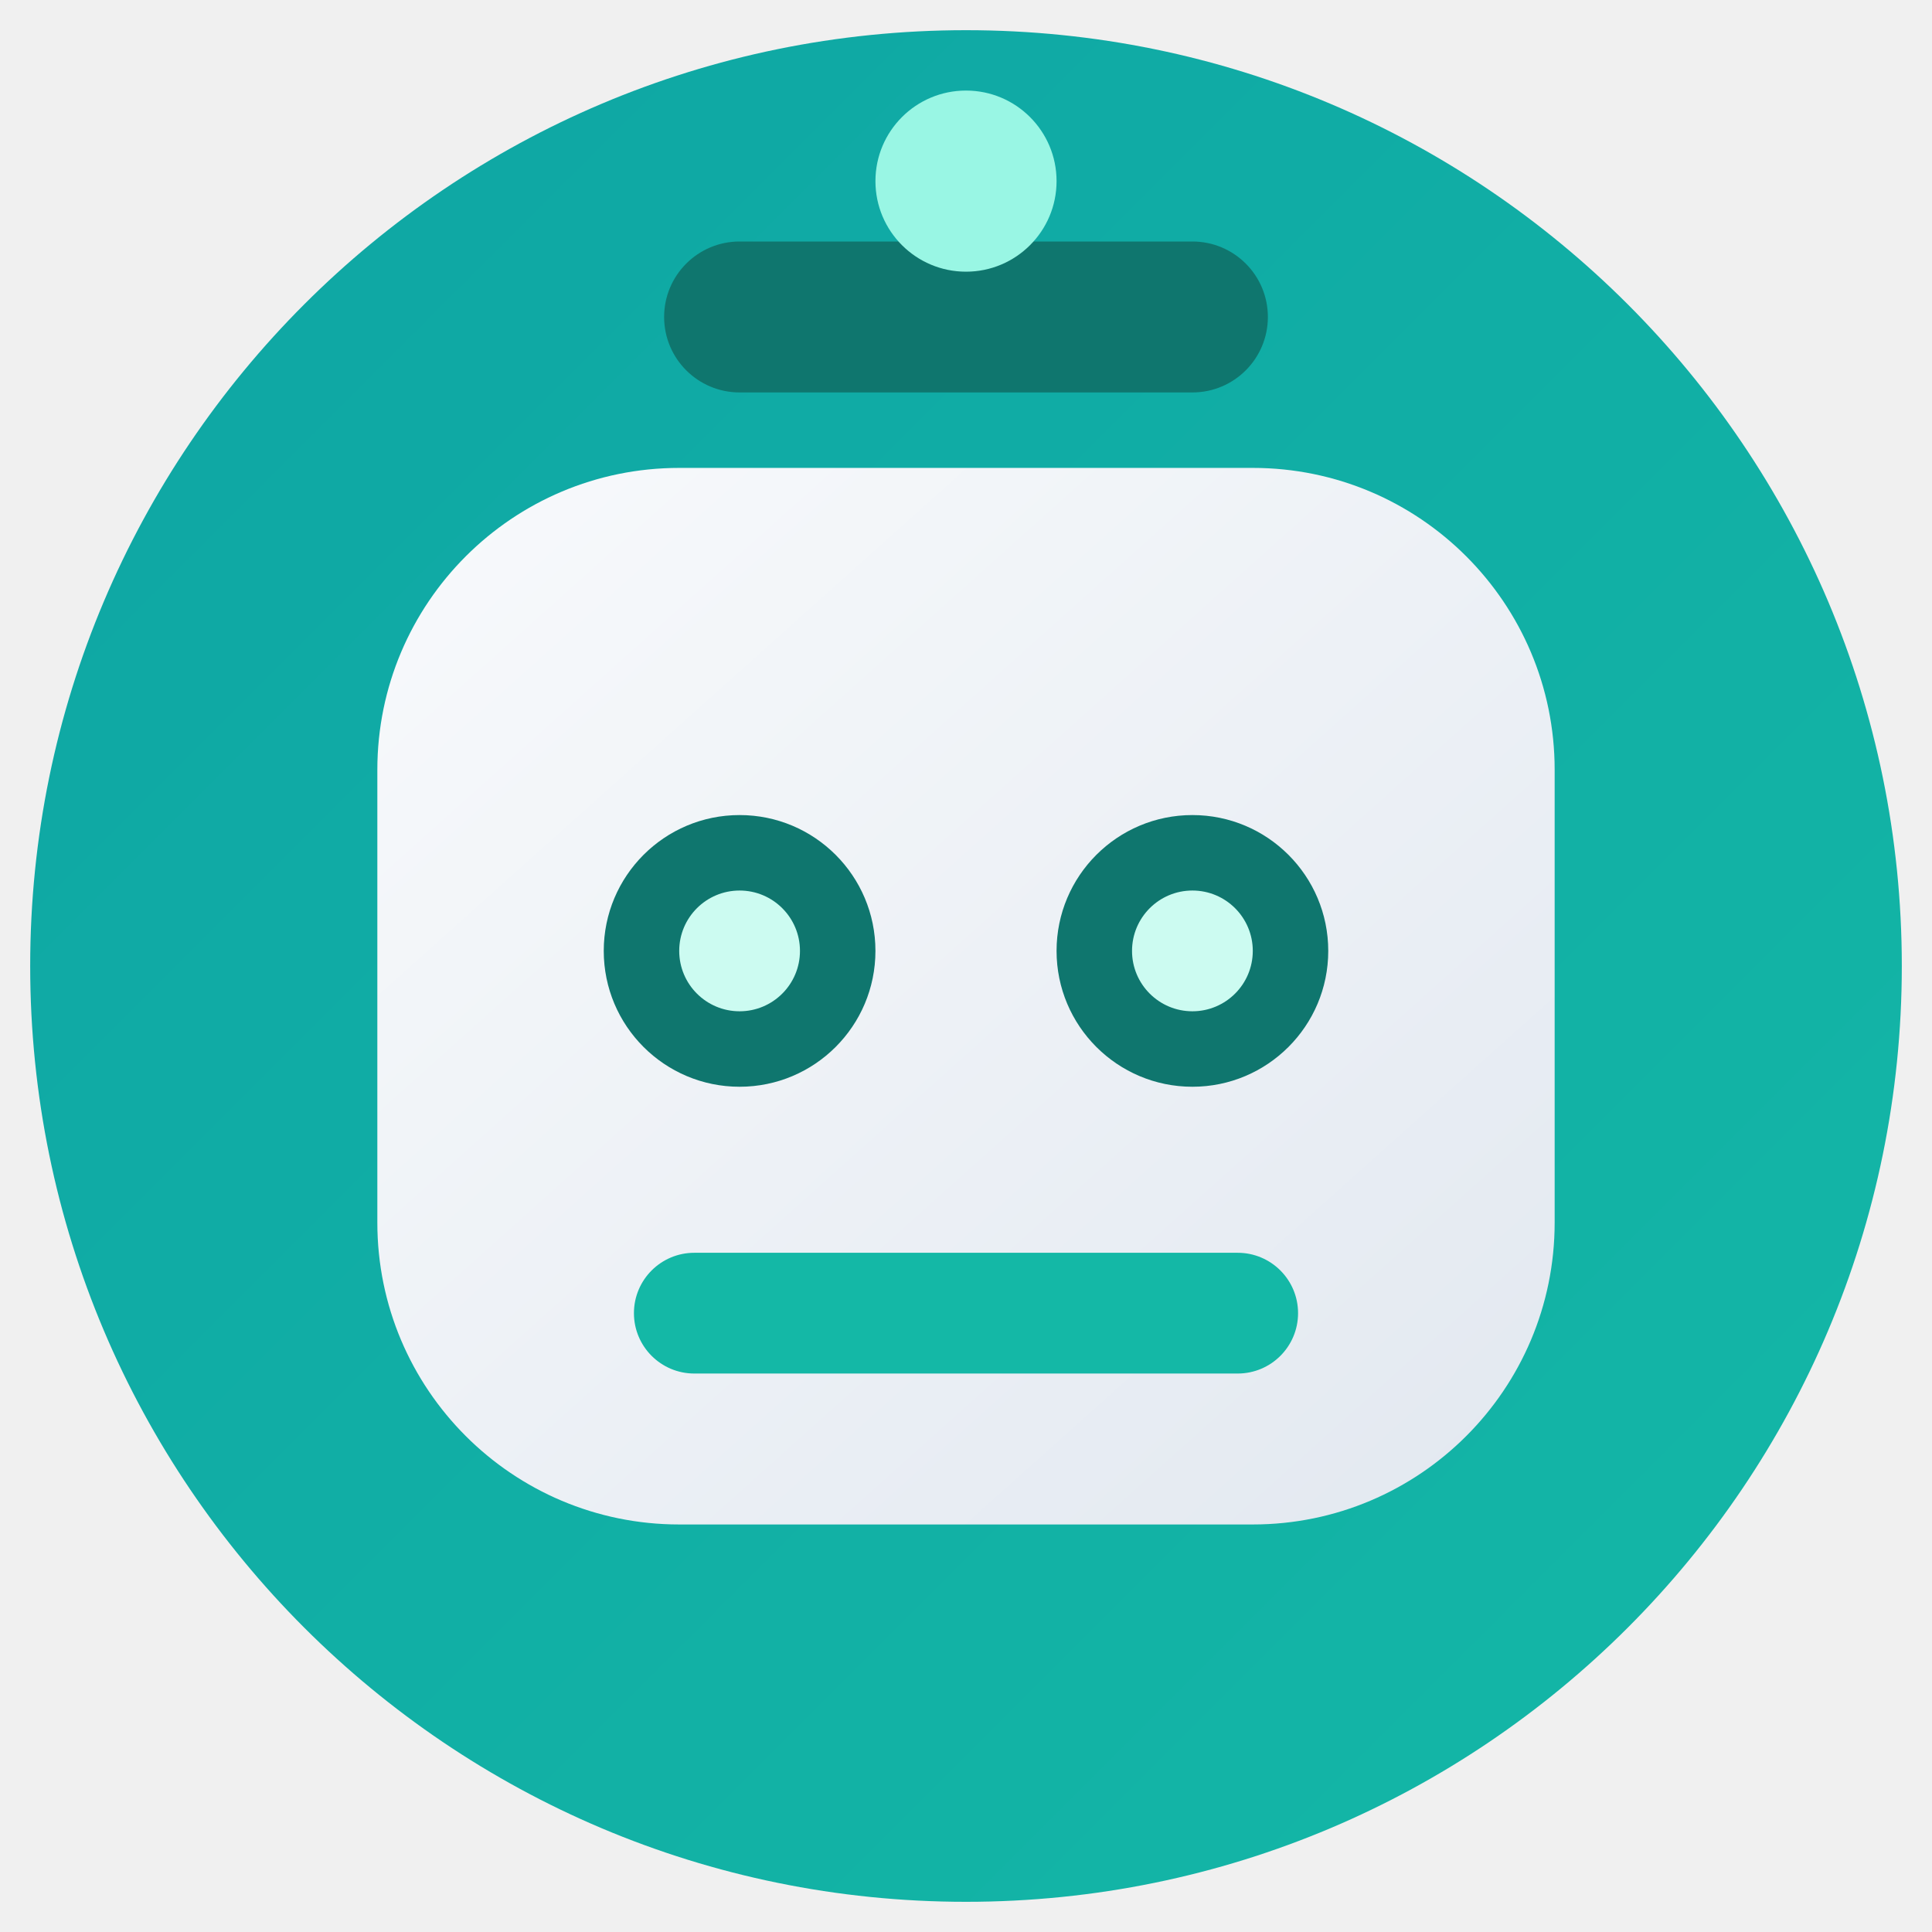
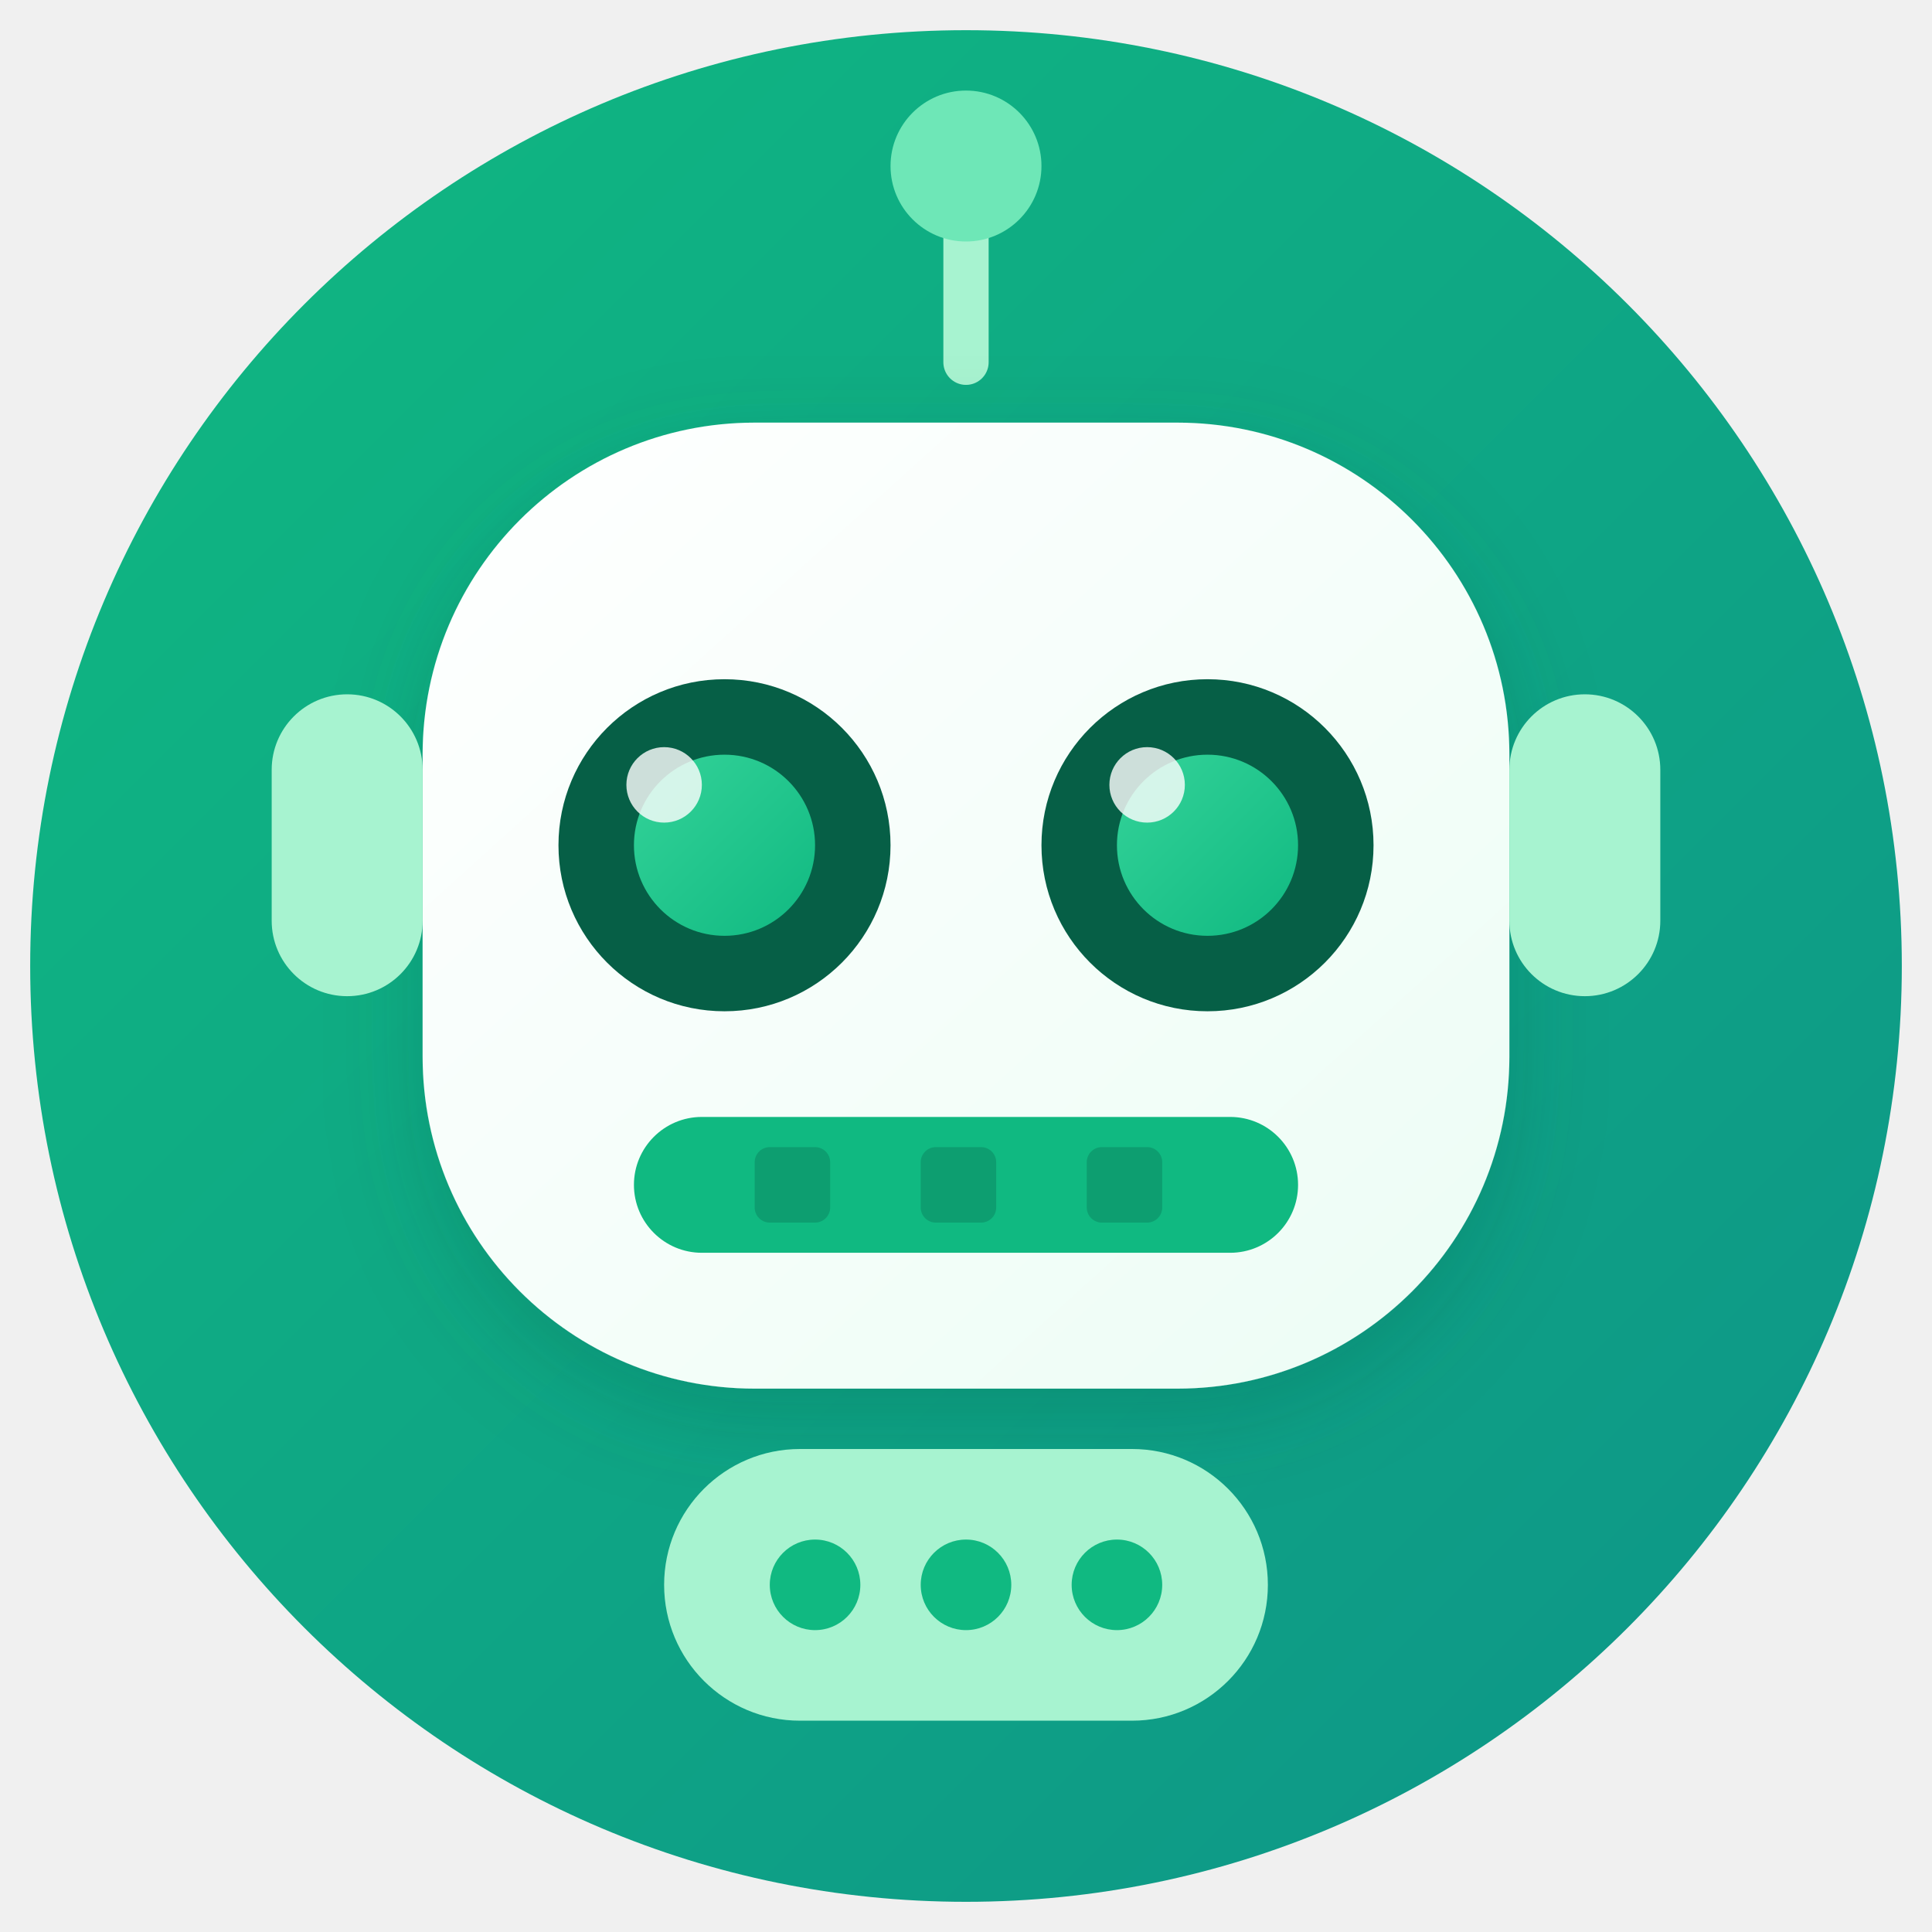
<svg xmlns="http://www.w3.org/2000/svg" viewBox="0 0 128 128" role="img" aria-label="AI Robot">
  <defs>
    <linearGradient id="bg" x1="0%" x2="100%" y1="0%" y2="100%">
-       <stop offset="0%" stop-color="#0ea5a4" />
-       <stop offset="100%" stop-color="#14b8a6" />
+       <stop offset="0%" stop-color="#10b981" />
+       <stop offset="100%" stop-color="#0d9488" />
    </linearGradient>
    <linearGradient id="face" x1="0%" x2="100%" y1="0%" y2="100%">
-       <stop offset="0%" stop-color="#f8fafc" />
-       <stop offset="100%" stop-color="#e2e8f0" />
+       <stop offset="0%" stop-color="#ffffff" />
+       <stop offset="100%" stop-color="#ecfdf5" />
    </linearGradient>
+     <linearGradient id="eye-glow" x1="0%" x2="100%" y1="0%" y2="100%">
+       <stop offset="0%" stop-color="#34d399" />
+       <stop offset="100%" stop-color="#10b981" />
+     </linearGradient>
+     <filter id="shadow" x="-10%" y="-10%" width="130%" height="130%">
+       <feDropShadow dx="0" dy="2" stdDeviation="3" flood-color="#065f46" flood-opacity="0.25" />
+     </filter>
  </defs>
  <circle cx="64" cy="64" r="62" fill="url(#bg)" />
-   <rect x="44" y="16" width="40" height="10" rx="5" fill="#0f766e" />
-   <circle cx="64" cy="12" r="6" fill="#99f6e4" />
-   <rect x="25" y="31" width="78" height="70" rx="20" fill="url(#face)" />
-   <circle cx="49" cy="63" r="9" fill="#0f766e" />
-   <circle cx="79" cy="63" r="9" fill="#0f766e" />
-   <circle cx="49" cy="63" r="4" fill="#ccfbf1" />
-   <circle cx="79" cy="63" r="4" fill="#ccfbf1" />
-   <rect x="42" y="83" width="44" height="8" rx="4" fill="#14b8a6" />
+   <line x1="64" y1="24" x2="64" y2="14" stroke="#a7f3d0" stroke-width="3" stroke-linecap="round" />
+   <circle cx="64" cy="11" r="5" fill="#6ee7b7">
+     <animate attributeName="r" values="5;6;5" dur="2s" repeatCount="indefinite" />
+     <animate attributeName="opacity" values="1;0.6;1" dur="2s" repeatCount="indefinite" />
+   </circle>
+   <rect x="28" y="28" width="72" height="64" rx="22" fill="url(#face)" filter="url(#shadow)" />
+   <rect x="18" y="46" width="10" height="20" rx="5" fill="#a7f3d0" />
+   <rect x="100" y="46" width="10" height="20" rx="5" fill="#a7f3d0" />
+   <circle cx="48" cy="56" r="11" fill="#065f46" />
+   <circle cx="80" cy="56" r="11" fill="#065f46" />
+   <circle cx="48" cy="56" r="6" fill="url(#eye-glow)">
+     <animate attributeName="r" values="6;5;6" dur="3s" repeatCount="indefinite" />
+   </circle>
+   <circle cx="80" cy="56" r="6" fill="url(#eye-glow)">
+     <animate attributeName="r" values="6;5;6" dur="3s" repeatCount="indefinite" />
+   </circle>
+   <circle cx="44" cy="52" r="2.5" fill="#fff" opacity="0.8" />
+   <circle cx="76" cy="52" r="2.5" fill="#fff" opacity="0.8" />
+   <rect x="42" y="74" width="44" height="9" rx="4.5" fill="#10b981" />
+   <rect x="50" y="76" width="5" height="5" rx="1" fill="#065f46" opacity="0.3" />
+   <rect x="61" y="76" width="5" height="5" rx="1" fill="#065f46" opacity="0.3" />
+   <rect x="72" y="76" width="5" height="5" rx="1" fill="#065f46" opacity="0.3" />
+   <rect x="44" y="96" width="40" height="18" rx="9" fill="#a7f3d0" />
+   <circle cx="54" cy="105" r="3" fill="#10b981" />
+   <circle cx="64" cy="105" r="3" fill="#10b981" />
+   <circle cx="74" cy="105" r="3" fill="#10b981" />
</svg>
